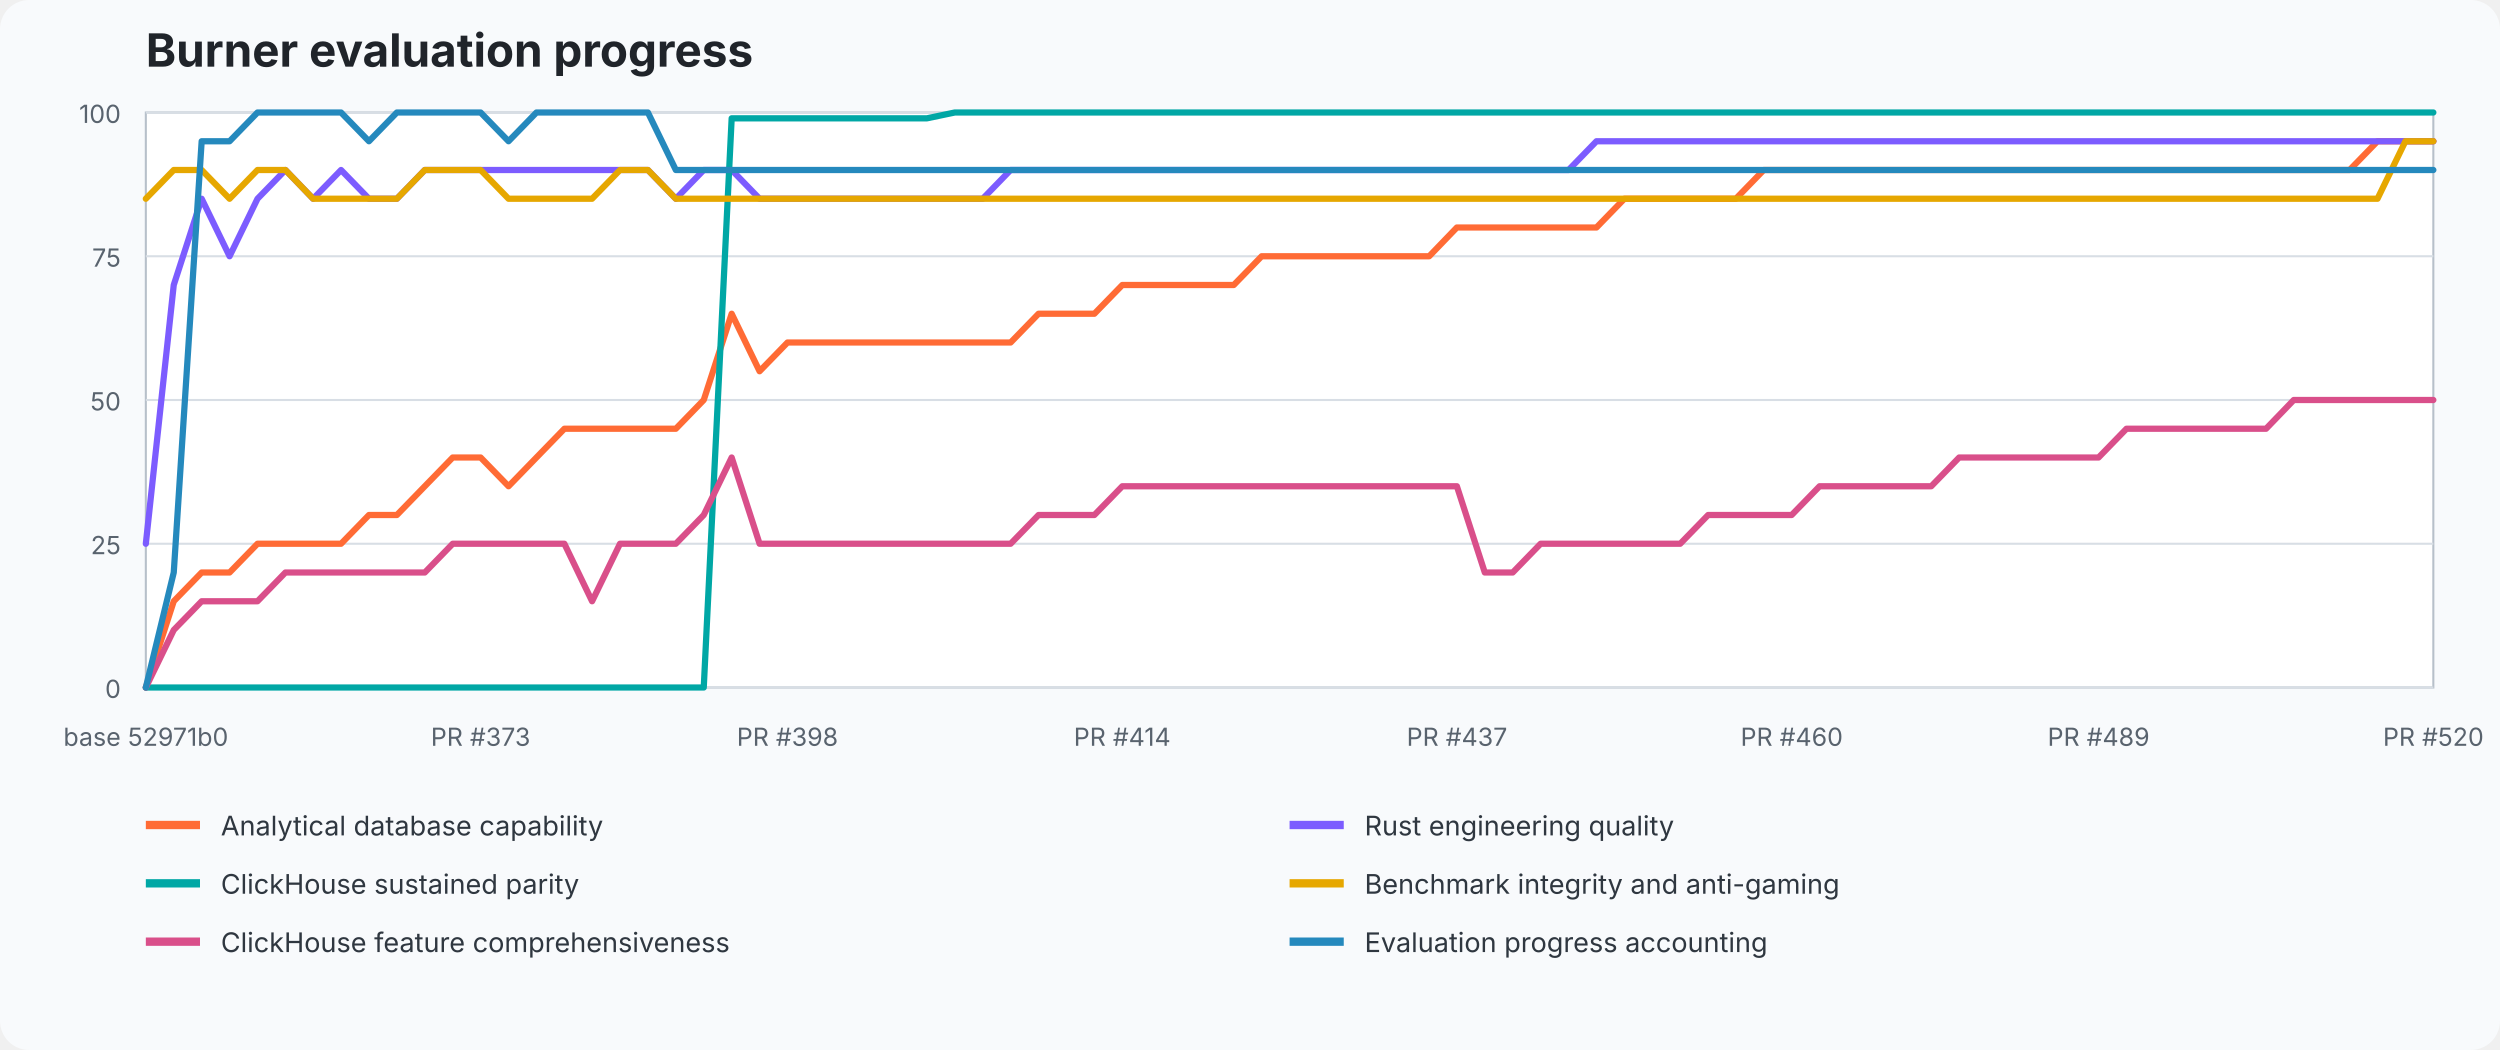
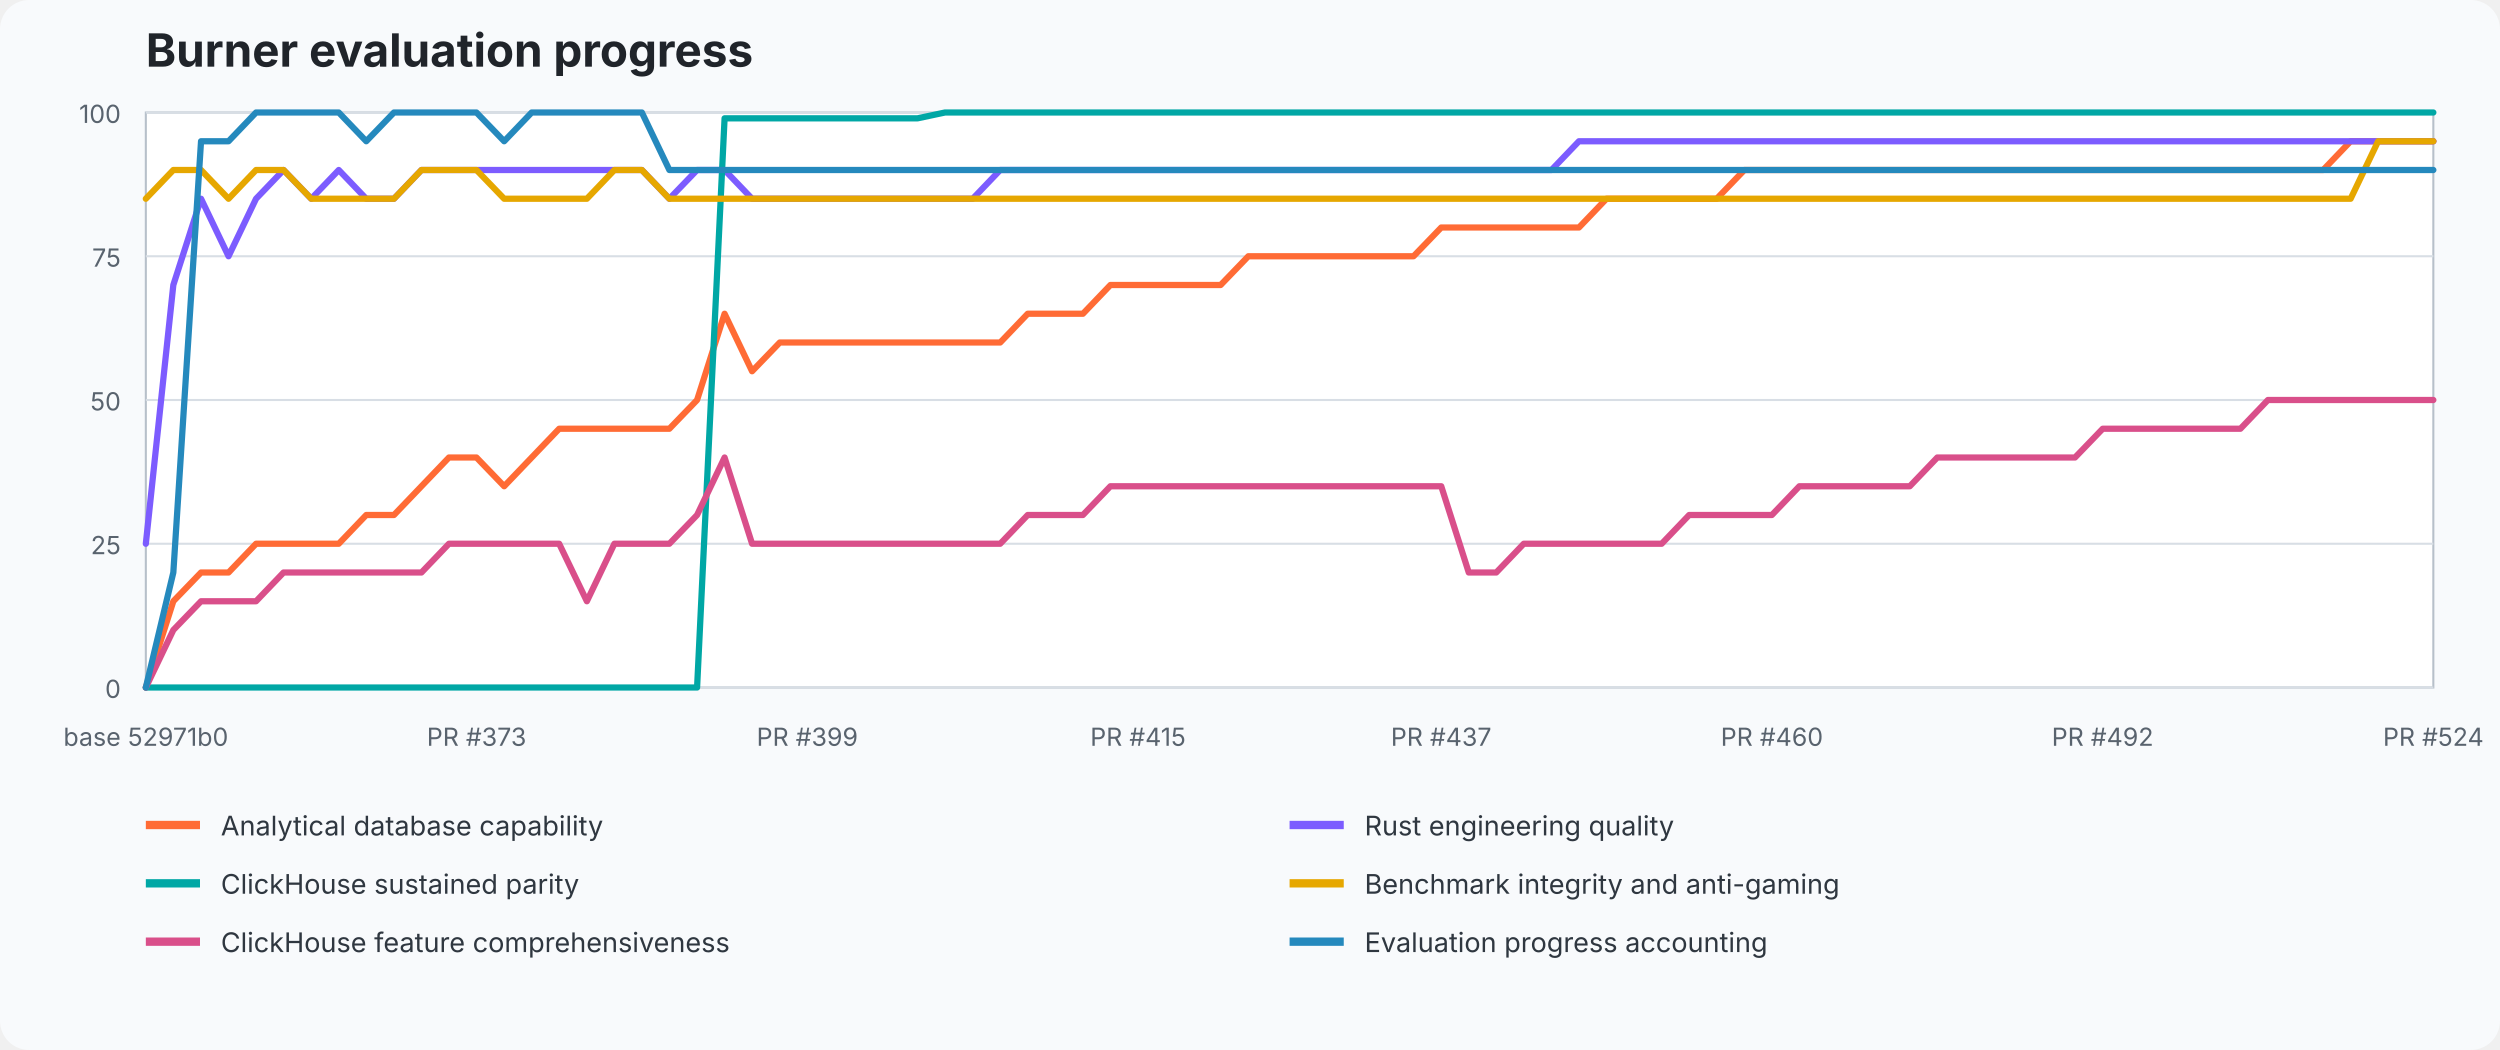
<svg xmlns="http://www.w3.org/2000/svg" width="1200" height="504" viewBox="0 0 1200 504" role="img" aria-labelledby="title desc">
  <style>text{font-family:ui-sans-serif,system-ui,-apple-system,BlinkMacSystemFont,"Segoe UI",sans-serif}.title{font-size:22px;font-weight:700;fill:#20242a}.axis{font-size:12px;fill:#59636e}.legend{font-size:13px;fill:#2f3740}.grid{stroke:#d8dee5;stroke-width:1}.plot{fill:#fff;stroke:#b7c0ca}</style>
  <rect width="100%" height="100%" fill="#f8fafc" rx="14" />
  <text x="70" y="32" class="title">Burner evaluation progress</text>
  <rect x="70" y="54" width="1098" height="276" class="plot" />
  <line x1="70" y1="330" x2="1168" y2="330" class="grid" />
  <text x="58" y="335" text-anchor="end" class="axis">0</text>
  <line x1="70" y1="261" x2="1168" y2="261" class="grid" />
  <text x="58" y="266" text-anchor="end" class="axis">25</text>
  <line x1="70" y1="192" x2="1168" y2="192" class="grid" />
  <text x="58" y="197" text-anchor="end" class="axis">50</text>
  <line x1="70" y1="123" x2="1168" y2="123" class="grid" />
  <text x="58" y="128" text-anchor="end" class="axis">75</text>
  <line x1="70" y1="54" x2="1168" y2="54" class="grid" />
  <text x="58" y="59" text-anchor="end" class="axis">100</text>
-   <polyline points="70.0,330.0 83.4,288.6 96.8,274.8 110.2,274.8 123.6,261.0 137.0,261.0 150.3,261.0 163.7,261.0 177.1,247.2 190.5,247.2 203.9,233.4 217.3,219.6 230.7,219.6 244.1,233.4 257.5,219.6 270.9,205.8 284.2,205.8 297.6,205.8 311.0,205.8 324.4,205.8 337.8,192.0 351.2,150.6 364.6,178.2 378.0,164.4 391.4,164.4 404.8,164.4 418.1,164.4 431.5,164.4 444.9,164.4 458.3,164.4 471.7,164.4 485.1,164.4 498.5,150.6 511.9,150.6 525.3,150.6 538.7,136.8 552.0,136.8 565.4,136.8 578.8,136.8 592.2,136.8 605.6,123.0 619.0,123.0 632.4,123.0 645.8,123.0 659.2,123.0 672.6,123.0 686.0,123.0 699.3,109.2 712.7,109.2 726.1,109.2 739.5,109.2 752.9,109.2 766.3,109.2 779.7,95.4 793.1,95.4 806.5,95.4 819.9,95.4 833.2,95.4 846.6,81.6 860.0,81.6 873.4,81.6 886.8,81.6 900.2,81.6 913.6,81.6 927.0,81.6 940.4,81.6 953.8,81.6 967.1,81.6 980.5,81.6 993.9,81.6 1007.3,81.6 1020.7,81.6 1034.1,81.6 1047.5,81.6 1060.9,81.6 1074.3,81.6 1087.7,81.6 1101.0,81.6 1114.4,81.6 1127.8,81.6 1141.2,67.8 1154.6,67.8 1168.0,67.8" fill="none" stroke="#ff6b35" stroke-width="3" stroke-linejoin="round" stroke-linecap="round" />
-   <polyline points="70.0,261.0 83.4,136.8 96.8,95.4 110.2,123.0 123.6,95.4 137.0,81.6 150.3,95.4 163.7,81.6 177.1,95.4 190.5,95.4 203.9,81.6 217.3,81.6 230.7,81.6 244.1,81.6 257.5,81.6 270.9,81.6 284.2,81.6 297.6,81.6 311.0,81.6 324.4,95.4 337.8,81.6 351.2,81.6 364.6,95.4 378.0,95.4 391.4,95.4 404.8,95.4 418.1,95.4 431.5,95.4 444.9,95.4 458.3,95.4 471.7,95.4 485.1,81.6 498.5,81.6 511.9,81.6 525.3,81.6 538.7,81.6 552.0,81.6 565.4,81.6 578.8,81.6 592.2,81.6 605.6,81.6 619.0,81.6 632.4,81.6 645.8,81.6 659.2,81.6 672.6,81.6 686.0,81.6 699.3,81.6 712.7,81.6 726.1,81.6 739.5,81.6 752.9,81.6 766.3,67.8 779.7,67.8 793.1,67.8 806.5,67.8 819.9,67.8 833.2,67.8 846.6,67.8 860.0,67.8 873.4,67.8 886.8,67.8 900.2,67.8 913.6,67.8 927.0,67.8 940.4,67.8 953.8,67.8 967.1,67.8 980.5,67.8 993.9,67.8 1007.3,67.8 1020.7,67.8 1034.1,67.8 1047.5,67.8 1060.9,67.8 1074.3,67.8 1087.7,67.8 1101.0,67.8 1114.4,67.8 1127.8,67.8 1141.2,67.8 1154.6,67.8 1168.0,67.8" fill="none" stroke="#7c5cff" stroke-width="3" stroke-linejoin="round" stroke-linecap="round" />
-   <polyline points="70.0,330.0 83.4,330.0 96.8,330.0 110.2,330.0 123.6,330.0 137.0,330.0 150.3,330.0 163.7,330.0 177.1,330.0 190.5,330.0 203.9,330.0 217.3,330.0 230.7,330.0 244.1,330.0 257.5,330.0 270.9,330.0 284.2,330.0 297.6,330.0 311.0,330.0 324.4,330.0 337.8,330.0 351.2,56.8 364.6,56.8 378.0,56.8 391.4,56.8 404.8,56.8 418.1,56.8 431.5,56.8 444.9,56.8 458.3,54.0 471.7,54.0 485.1,54.0 498.5,54.0 511.9,54.0 525.3,54.0 538.7,54.0 552.0,54.0 565.4,54.0 578.8,54.0 592.2,54.0 605.6,54.0 619.0,54.0 632.4,54.0 645.8,54.0 659.2,54.0 672.6,54.0 686.0,54.0 699.3,54.0 712.7,54.0 726.1,54.0 739.5,54.0 752.9,54.0 766.3,54.0 779.7,54.0 793.1,54.0 806.5,54.0 819.9,54.0 833.2,54.0 846.6,54.0 860.0,54.0 873.4,54.0 886.8,54.0 900.2,54.0 913.6,54.0 927.0,54.0 940.4,54.0 953.8,54.0 967.1,54.0 980.5,54.0 993.9,54.0 1007.3,54.0 1020.7,54.0 1034.1,54.0 1047.5,54.0 1060.9,54.0 1074.3,54.0 1087.7,54.0 1101.0,54.0 1114.4,54.0 1127.8,54.0 1141.2,54.0 1154.6,54.0 1168.0,54.0" fill="none" stroke="#00a7a5" stroke-width="3" stroke-linejoin="round" stroke-linecap="round" />
-   <polyline points="70.0,95.4 83.4,81.6 96.8,81.6 110.2,95.4 123.6,81.6 137.0,81.6 150.3,95.4 163.7,95.4 177.1,95.4 190.5,95.4 203.9,81.6 217.3,81.6 230.7,81.6 244.1,95.4 257.5,95.4 270.9,95.4 284.2,95.4 297.6,81.6 311.0,81.6 324.4,95.4 337.8,95.4 351.2,95.4 364.6,95.4 378.0,95.4 391.4,95.4 404.8,95.4 418.1,95.4 431.5,95.4 444.9,95.4 458.3,95.4 471.7,95.4 485.1,95.4 498.5,95.4 511.9,95.4 525.3,95.4 538.7,95.4 552.0,95.4 565.4,95.4 578.8,95.4 592.2,95.4 605.6,95.4 619.0,95.4 632.4,95.4 645.8,95.4 659.2,95.4 672.6,95.4 686.0,95.4 699.3,95.4 712.7,95.4 726.1,95.4 739.5,95.4 752.9,95.4 766.3,95.4 779.7,95.4 793.1,95.4 806.5,95.4 819.9,95.4 833.2,95.4 846.6,95.4 860.0,95.4 873.4,95.4 886.8,95.4 900.2,95.4 913.6,95.4 927.0,95.4 940.4,95.4 953.8,95.4 967.1,95.4 980.5,95.4 993.9,95.4 1007.3,95.4 1020.7,95.4 1034.1,95.4 1047.5,95.4 1060.9,95.4 1074.3,95.4 1087.7,95.4 1101.0,95.4 1114.4,95.4 1127.8,95.4 1141.2,95.4 1154.6,67.8 1168.0,67.8" fill="none" stroke="#e6a700" stroke-width="3" stroke-linejoin="round" stroke-linecap="round" />
-   <polyline points="70.0,330.0 83.4,302.4 96.8,288.6 110.2,288.6 123.6,288.6 137.0,274.8 150.3,274.8 163.7,274.8 177.1,274.8 190.5,274.8 203.9,274.8 217.3,261.0 230.7,261.0 244.1,261.0 257.5,261.0 270.9,261.0 284.2,288.6 297.6,261.0 311.0,261.0 324.4,261.0 337.8,247.2 351.2,219.6 364.6,261.0 378.0,261.0 391.4,261.0 404.8,261.0 418.1,261.0 431.5,261.0 444.9,261.0 458.3,261.0 471.7,261.0 485.1,261.0 498.5,247.2 511.9,247.2 525.3,247.2 538.7,233.4 552.0,233.4 565.4,233.4 578.8,233.4 592.2,233.4 605.6,233.4 619.0,233.4 632.4,233.4 645.8,233.4 659.2,233.4 672.6,233.4 686.0,233.4 699.3,233.4 712.7,274.8 726.1,274.8 739.5,261.0 752.9,261.0 766.3,261.0 779.7,261.0 793.1,261.0 806.5,261.0 819.9,247.2 833.2,247.2 846.6,247.2 860.0,247.2 873.4,233.4 886.8,233.4 900.2,233.4 913.6,233.4 927.0,233.4 940.4,219.6 953.8,219.6 967.1,219.6 980.5,219.6 993.9,219.6 1007.3,219.6 1020.7,205.8 1034.1,205.8 1047.5,205.8 1060.9,205.8 1074.3,205.8 1087.7,205.8 1101.0,192.0 1114.4,192.0 1127.8,192.0 1141.2,192.0 1154.6,192.0 1168.0,192.0" fill="none" stroke="#d94f8a" stroke-width="3" stroke-linejoin="round" stroke-linecap="round" />
-   <polyline points="70.0,330.0 83.4,274.8 96.8,67.8 110.2,67.8 123.6,54.0 137.0,54.0 150.3,54.0 163.7,54.0 177.1,67.8 190.5,54.0 203.9,54.0 217.3,54.0 230.7,54.0 244.1,67.8 257.5,54.0 270.9,54.0 284.2,54.0 297.6,54.0 311.0,54.0 324.4,81.6 337.8,81.6 351.2,81.6 364.6,81.6 378.0,81.6 391.4,81.6 404.8,81.6 418.1,81.6 431.5,81.6 444.9,81.6 458.3,81.6 471.7,81.6 485.1,81.6 498.5,81.6 511.9,81.6 525.3,81.6 538.7,81.6 552.0,81.6 565.4,81.6 578.8,81.6 592.2,81.6 605.6,81.6 619.0,81.6 632.4,81.6 645.8,81.6 659.2,81.6 672.6,81.6 686.0,81.6 699.3,81.6 712.7,81.6 726.1,81.6 739.5,81.6 752.9,81.6 766.3,81.6 779.7,81.6 793.1,81.6 806.5,81.6 819.9,81.6 833.2,81.6 846.6,81.6 860.0,81.6 873.4,81.6 886.8,81.6 900.2,81.6 913.6,81.6 927.0,81.6 940.4,81.6 953.8,81.6 967.1,81.6 980.5,81.6 993.9,81.6 1007.3,81.6 1020.7,81.6 1034.1,81.6 1047.5,81.6 1060.9,81.6 1074.3,81.6 1087.7,81.6 1101.0,81.6 1114.4,81.6 1127.8,81.6 1141.2,81.6 1154.6,81.6 1168.0,81.6" fill="none" stroke="#2589bd" stroke-width="3" stroke-linejoin="round" stroke-linecap="round" />
+   <polyline points="70.0,330.0 83.2,288.6 96.5,274.8 109.7,274.8 122.9,261.0 136.1,261.0 149.4,261.0 162.6,261.0 175.8,247.2 189.1,247.2 202.3,233.4 215.5,219.6 228.7,219.6 242.0,233.4 255.2,219.6 268.4,205.8 281.7,205.8 294.9,205.8 308.1,205.8 321.3,205.8 334.6,192.0 347.8,150.6 361.0,178.2 374.3,164.4 387.5,164.4 400.7,164.4 414.0,164.4 427.2,164.4 440.4,164.4 453.6,164.4 466.9,164.4 480.1,164.4 493.3,150.6 506.6,150.6 519.8,150.6 533.0,136.8 546.2,136.8 559.5,136.8 572.7,136.8 585.9,136.8 599.2,123.0 612.4,123.0 625.6,123.0 638.8,123.0 652.1,123.0 665.3,123.0 678.5,123.0 691.8,109.2 705.0,109.2 718.2,109.2 731.4,109.2 744.7,109.2 757.9,109.2 771.1,95.4 784.4,95.4 797.6,95.4 810.8,95.4 824.0,95.4 837.3,81.6 850.5,81.6 863.7,81.6 877.0,81.6 890.2,81.6 903.4,81.6 916.7,81.6 929.9,81.6 943.1,81.6 956.3,81.6 969.6,81.6 982.8,81.6 996.0,81.6 1009.3,81.6 1022.5,81.6 1035.7,81.6 1048.9,81.6 1062.2,81.6 1075.4,81.6 1088.6,81.6 1101.9,81.6 1115.1,81.6 1128.3,67.8 1141.5,67.8 1154.8,67.8 1168.0,67.8" fill="none" stroke="#ff6b35" stroke-width="3" stroke-linejoin="round" stroke-linecap="round" />
+   <polyline points="70.0,261.0 83.2,136.8 96.5,95.4 109.7,123.0 122.9,95.4 136.1,81.6 149.4,95.4 162.6,81.6 175.8,95.4 189.1,95.4 202.3,81.6 215.5,81.6 228.7,81.6 242.0,81.6 255.2,81.6 268.4,81.6 281.7,81.6 294.9,81.6 308.1,81.6 321.3,95.4 334.6,81.6 347.8,81.6 361.0,95.4 374.3,95.4 387.5,95.4 400.7,95.4 414.0,95.4 427.2,95.4 440.4,95.4 453.6,95.4 466.9,95.4 480.1,81.6 493.3,81.6 506.6,81.6 519.8,81.6 533.0,81.6 546.2,81.6 559.5,81.6 572.7,81.6 585.9,81.6 599.2,81.6 612.4,81.6 625.6,81.6 638.8,81.6 652.1,81.6 665.3,81.6 678.5,81.6 691.8,81.6 705.0,81.6 718.2,81.6 731.4,81.6 744.7,81.6 757.9,67.8 771.1,67.8 784.4,67.8 797.6,67.8 810.8,67.8 824.0,67.8 837.3,67.8 850.5,67.8 863.7,67.8 877.0,67.8 890.2,67.8 903.4,67.8 916.7,67.8 929.9,67.8 943.1,67.8 956.3,67.8 969.6,67.8 982.8,67.8 996.0,67.8 1009.3,67.8 1022.5,67.8 1035.7,67.8 1048.9,67.8 1062.2,67.8 1075.4,67.8 1088.6,67.8 1101.9,67.8 1115.1,67.8 1128.3,67.8 1141.5,67.8 1154.8,67.8 1168.0,67.8" fill="none" stroke="#7c5cff" stroke-width="3" stroke-linejoin="round" stroke-linecap="round" />
+   <polyline points="70.0,330.0 83.2,330.0 96.5,330.0 109.7,330.0 122.9,330.0 136.1,330.0 149.4,330.0 162.6,330.0 175.8,330.0 189.1,330.0 202.3,330.0 215.5,330.0 228.7,330.0 242.0,330.0 255.2,330.0 268.4,330.0 281.7,330.0 294.9,330.0 308.1,330.0 321.3,330.0 334.6,330.0 347.8,56.8 361.0,56.8 374.3,56.8 387.5,56.8 400.7,56.8 414.0,56.8 427.2,56.8 440.4,56.8 453.6,54.0 466.9,54.0 480.1,54.0 493.3,54.0 506.6,54.0 519.8,54.0 533.0,54.0 546.2,54.0 559.5,54.0 572.7,54.0 585.9,54.0 599.2,54.0 612.4,54.0 625.6,54.0 638.8,54.0 652.1,54.0 665.3,54.0 678.5,54.0 691.8,54.0 705.0,54.0 718.2,54.0 731.4,54.0 744.7,54.0 757.9,54.0 771.1,54.0 784.4,54.0 797.6,54.0 810.8,54.0 824.0,54.0 837.3,54.0 850.5,54.0 863.7,54.0 877.0,54.0 890.2,54.0 903.4,54.0 916.7,54.0 929.9,54.0 943.1,54.0 956.3,54.0 969.6,54.0 982.8,54.0 996.0,54.0 1009.3,54.0 1022.5,54.0 1035.7,54.0 1048.9,54.0 1062.2,54.0 1075.4,54.0 1088.6,54.0 1101.9,54.0 1115.1,54.0 1128.3,54.0 1141.5,54.0 1154.8,54.0 1168.0,54.0" fill="none" stroke="#00a7a5" stroke-width="3" stroke-linejoin="round" stroke-linecap="round" />
+   <polyline points="70.0,95.4 83.2,81.6 96.5,81.6 109.7,95.4 122.9,81.6 136.1,81.6 149.4,95.4 162.6,95.4 175.8,95.4 189.1,95.4 202.3,81.6 215.5,81.6 228.7,81.6 242.0,95.4 255.2,95.4 268.4,95.4 281.7,95.4 294.9,81.6 308.1,81.6 321.3,95.4 334.6,95.4 347.8,95.4 361.0,95.4 374.3,95.4 387.5,95.4 400.7,95.4 414.0,95.4 427.2,95.4 440.4,95.4 453.6,95.4 466.9,95.4 480.1,95.4 493.3,95.4 506.6,95.4 519.8,95.4 533.0,95.4 546.2,95.4 559.5,95.4 572.7,95.4 585.9,95.4 599.2,95.4 612.4,95.4 625.6,95.4 638.8,95.4 652.1,95.4 665.3,95.4 678.5,95.4 691.8,95.4 705.0,95.4 718.2,95.4 731.4,95.4 744.7,95.4 757.9,95.4 771.1,95.4 784.4,95.4 797.6,95.4 810.8,95.4 824.0,95.4 837.3,95.4 850.5,95.4 863.7,95.4 877.0,95.4 890.2,95.4 903.4,95.4 916.7,95.4 929.9,95.4 943.1,95.4 956.3,95.4 969.6,95.4 982.8,95.4 996.0,95.4 1009.3,95.4 1022.5,95.4 1035.7,95.4 1048.9,95.4 1062.2,95.4 1075.4,95.4 1088.6,95.4 1101.9,95.4 1115.1,95.4 1128.3,95.4 1141.5,67.8 1154.8,67.8 1168.0,67.8" fill="none" stroke="#e6a700" stroke-width="3" stroke-linejoin="round" stroke-linecap="round" />
+   <polyline points="70.0,330.0 83.2,302.4 96.5,288.6 109.7,288.6 122.9,288.6 136.1,274.8 149.4,274.8 162.6,274.8 175.8,274.8 189.1,274.8 202.3,274.8 215.5,261.0 228.7,261.0 242.0,261.0 255.2,261.0 268.4,261.0 281.7,288.6 294.9,261.0 308.1,261.0 321.3,261.0 334.6,247.2 347.8,219.6 361.0,261.0 374.3,261.0 387.5,261.0 400.7,261.0 414.0,261.0 427.2,261.0 440.4,261.0 453.6,261.0 466.9,261.0 480.1,261.0 493.3,247.2 506.6,247.2 519.8,247.2 533.0,233.4 546.2,233.4 559.5,233.4 572.7,233.4 585.9,233.4 599.2,233.4 612.4,233.4 625.6,233.4 638.8,233.4 652.1,233.4 665.3,233.4 678.5,233.4 691.8,233.4 705.0,274.8 718.2,274.8 731.4,261.0 744.7,261.0 757.9,261.0 771.1,261.0 784.4,261.0 797.6,261.0 810.8,247.2 824.0,247.2 837.3,247.2 850.5,247.2 863.7,233.4 877.0,233.4 890.2,233.4 903.4,233.4 916.7,233.4 929.9,219.6 943.1,219.6 956.3,219.6 969.6,219.6 982.8,219.6 996.0,219.6 1009.3,205.8 1022.5,205.8 1035.7,205.8 1048.9,205.8 1062.2,205.8 1075.4,205.8 1088.6,192.0 1101.9,192.0 1115.1,192.0 1128.3,192.0 1141.5,192.0 1154.8,192.0 1168.0,192.0" fill="none" stroke="#d94f8a" stroke-width="3" stroke-linejoin="round" stroke-linecap="round" />
+   <polyline points="70.0,330.0 83.2,274.8 96.5,67.8 109.7,67.8 122.9,54.0 136.1,54.0 149.4,54.0 162.6,54.0 175.8,67.8 189.1,54.0 202.3,54.0 215.5,54.0 228.7,54.0 242.0,67.8 255.2,54.0 268.4,54.0 281.7,54.0 294.9,54.0 308.1,54.0 321.3,81.6 334.6,81.6 347.8,81.6 361.0,81.6 374.3,81.6 387.5,81.6 400.7,81.6 414.0,81.6 427.2,81.6 440.4,81.6 453.6,81.6 466.9,81.6 480.1,81.6 493.3,81.6 506.6,81.6 519.8,81.6 533.0,81.6 546.2,81.6 559.5,81.6 572.7,81.6 585.9,81.6 599.2,81.6 612.4,81.6 625.6,81.6 638.8,81.6 652.1,81.6 665.3,81.6 678.5,81.6 691.8,81.6 705.0,81.6 718.2,81.6 731.4,81.6 744.7,81.6 757.9,81.6 771.1,81.6 784.4,81.6 797.6,81.6 810.8,81.6 824.0,81.6 837.3,81.6 850.5,81.6 863.7,81.6 877.0,81.6 890.2,81.6 903.4,81.6 916.7,81.6 929.9,81.6 943.1,81.6 956.3,81.6 969.6,81.6 982.8,81.6 996.0,81.6 1009.3,81.6 1022.5,81.6 1035.7,81.6 1048.9,81.6 1062.2,81.6 1075.4,81.6 1088.6,81.6 1101.9,81.6 1115.1,81.6 1128.3,81.6 1141.5,81.6 1154.8,81.6 1168.0,81.6" fill="none" stroke="#2589bd" stroke-width="3" stroke-linejoin="round" stroke-linecap="round" />
  <text x="70" y="358" text-anchor="middle" class="axis">base 52971b0</text>
-   <text x="230.683" y="358" text-anchor="middle" class="axis">PR #373</text>
-   <text x="377.976" y="358" text-anchor="middle" class="axis">PR #398</text>
-   <text x="538.659" y="358" text-anchor="middle" class="axis">PR #414</text>
-   <text x="699.341" y="358" text-anchor="middle" class="axis">PR #437</text>
-   <text x="860.024" y="358" text-anchor="middle" class="axis">PR #460</text>
-   <text x="1007.317" y="358" text-anchor="middle" class="axis">PR #489</text>
-   <text x="1168" y="358" text-anchor="middle" class="axis">PR #520</text>
+   <text x="228.747" y="358" text-anchor="middle" class="axis">PR #373</text>
+   <text x="387.494" y="358" text-anchor="middle" class="axis">PR #399</text>
+   <text x="546.241" y="358" text-anchor="middle" class="axis">PR #415</text>
+   <text x="691.759" y="358" text-anchor="middle" class="axis">PR #437</text>
+   <text x="850.506" y="358" text-anchor="middle" class="axis">PR #460</text>
+   <text x="1009.253" y="358" text-anchor="middle" class="axis">PR #492</text>
+   <text x="1168" y="358" text-anchor="middle" class="axis">PR #524</text>
  <line x1="70" y1="396" x2="96" y2="396" stroke="#ff6b35" stroke-width="4" />
  <text x="106" y="401" class="legend">Analytical database capability</text>
  <line x1="619" y1="396" x2="645" y2="396" stroke="#7c5cff" stroke-width="4" />
  <text x="655" y="401" class="legend">Rust engineering quality</text>
  <line x1="70" y1="424" x2="96" y2="424" stroke="#00a7a5" stroke-width="4" />
  <text x="106" y="429" class="legend">ClickHouse sustained parity</text>
  <line x1="619" y1="424" x2="645" y2="424" stroke="#e6a700" stroke-width="4" />
  <text x="655" y="429" class="legend">Benchmark integrity and anti-gaming</text>
  <line x1="70" y1="452" x2="96" y2="452" stroke="#d94f8a" stroke-width="4" />
  <text x="106" y="457" class="legend">ClickHouse feature comprehensiveness</text>
  <line x1="619" y1="452" x2="645" y2="452" stroke="#2589bd" stroke-width="4" />
  <text x="655" y="457" class="legend">Evaluation progress accounting</text>
</svg>
